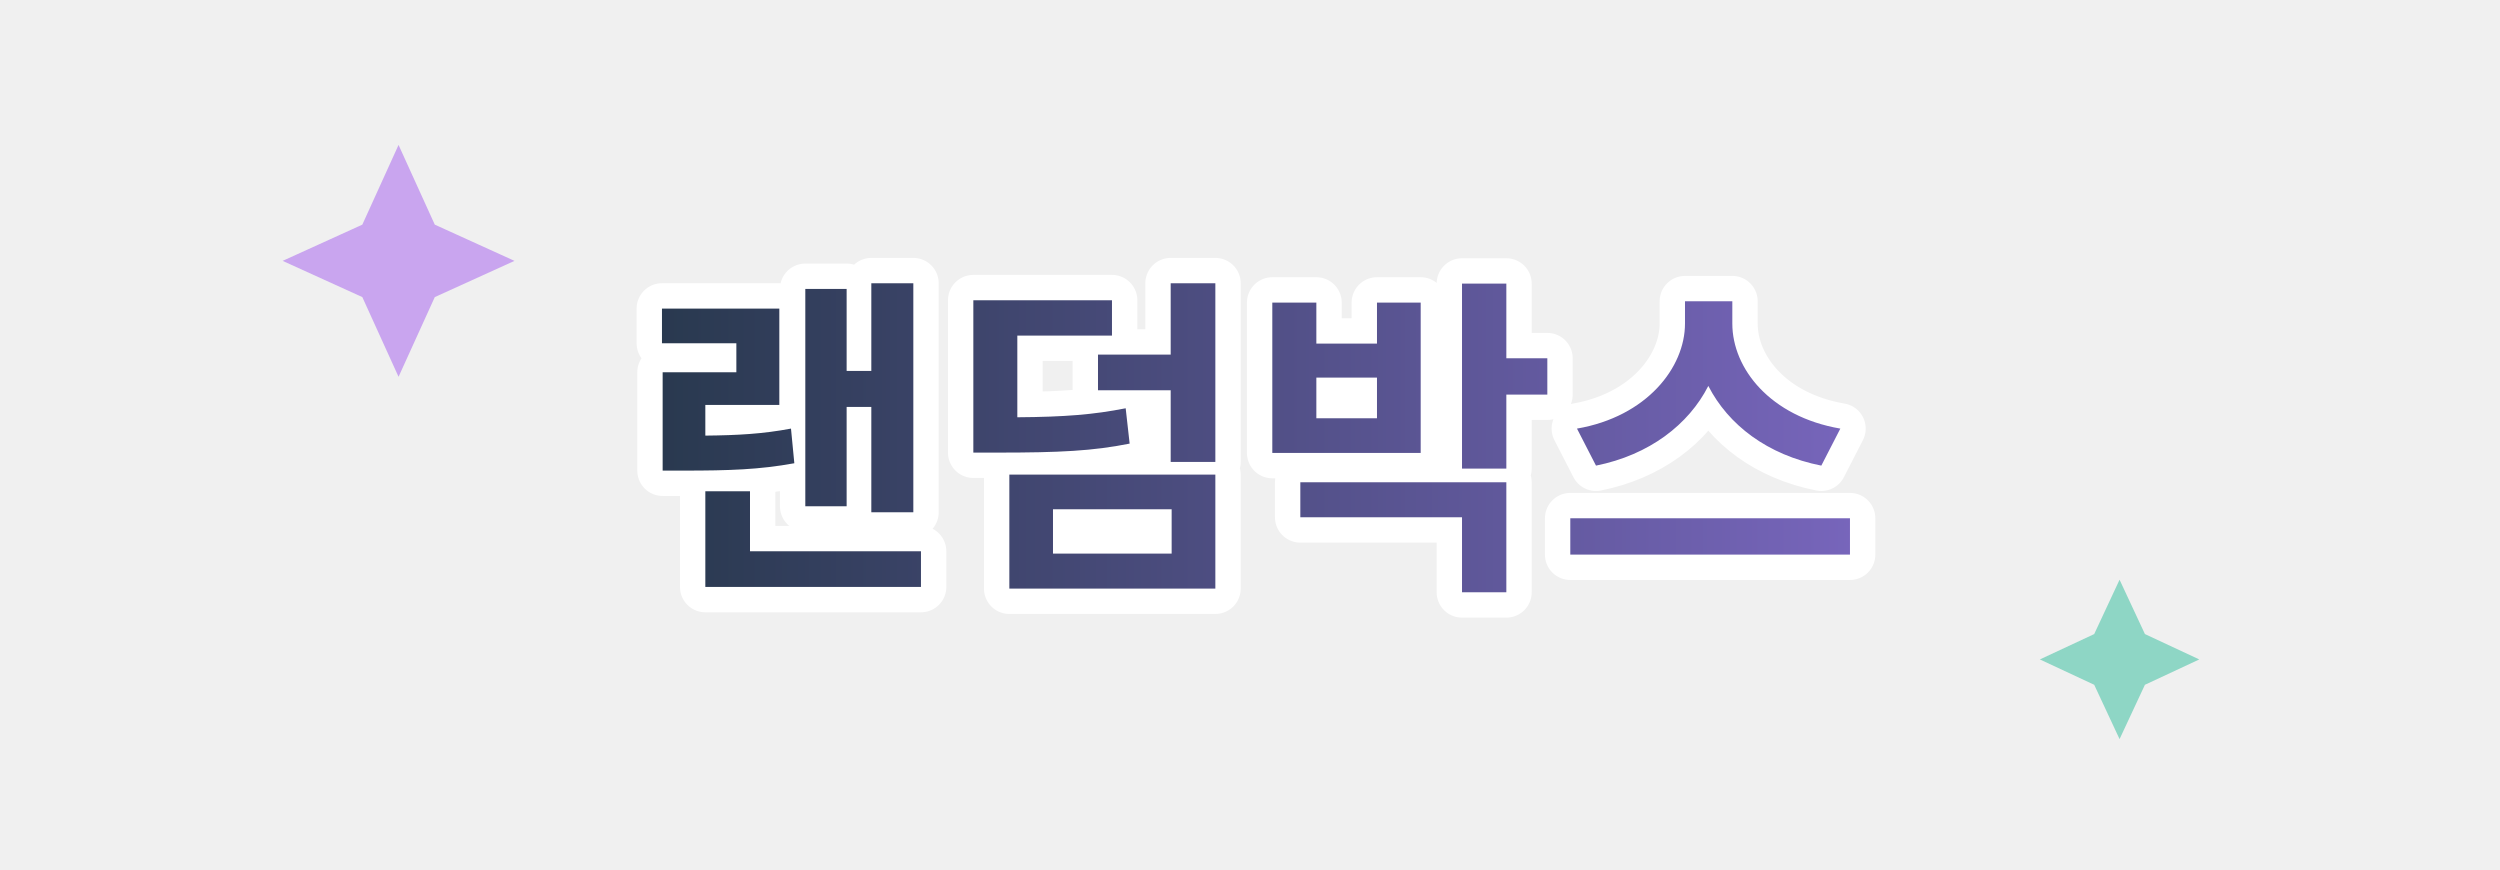
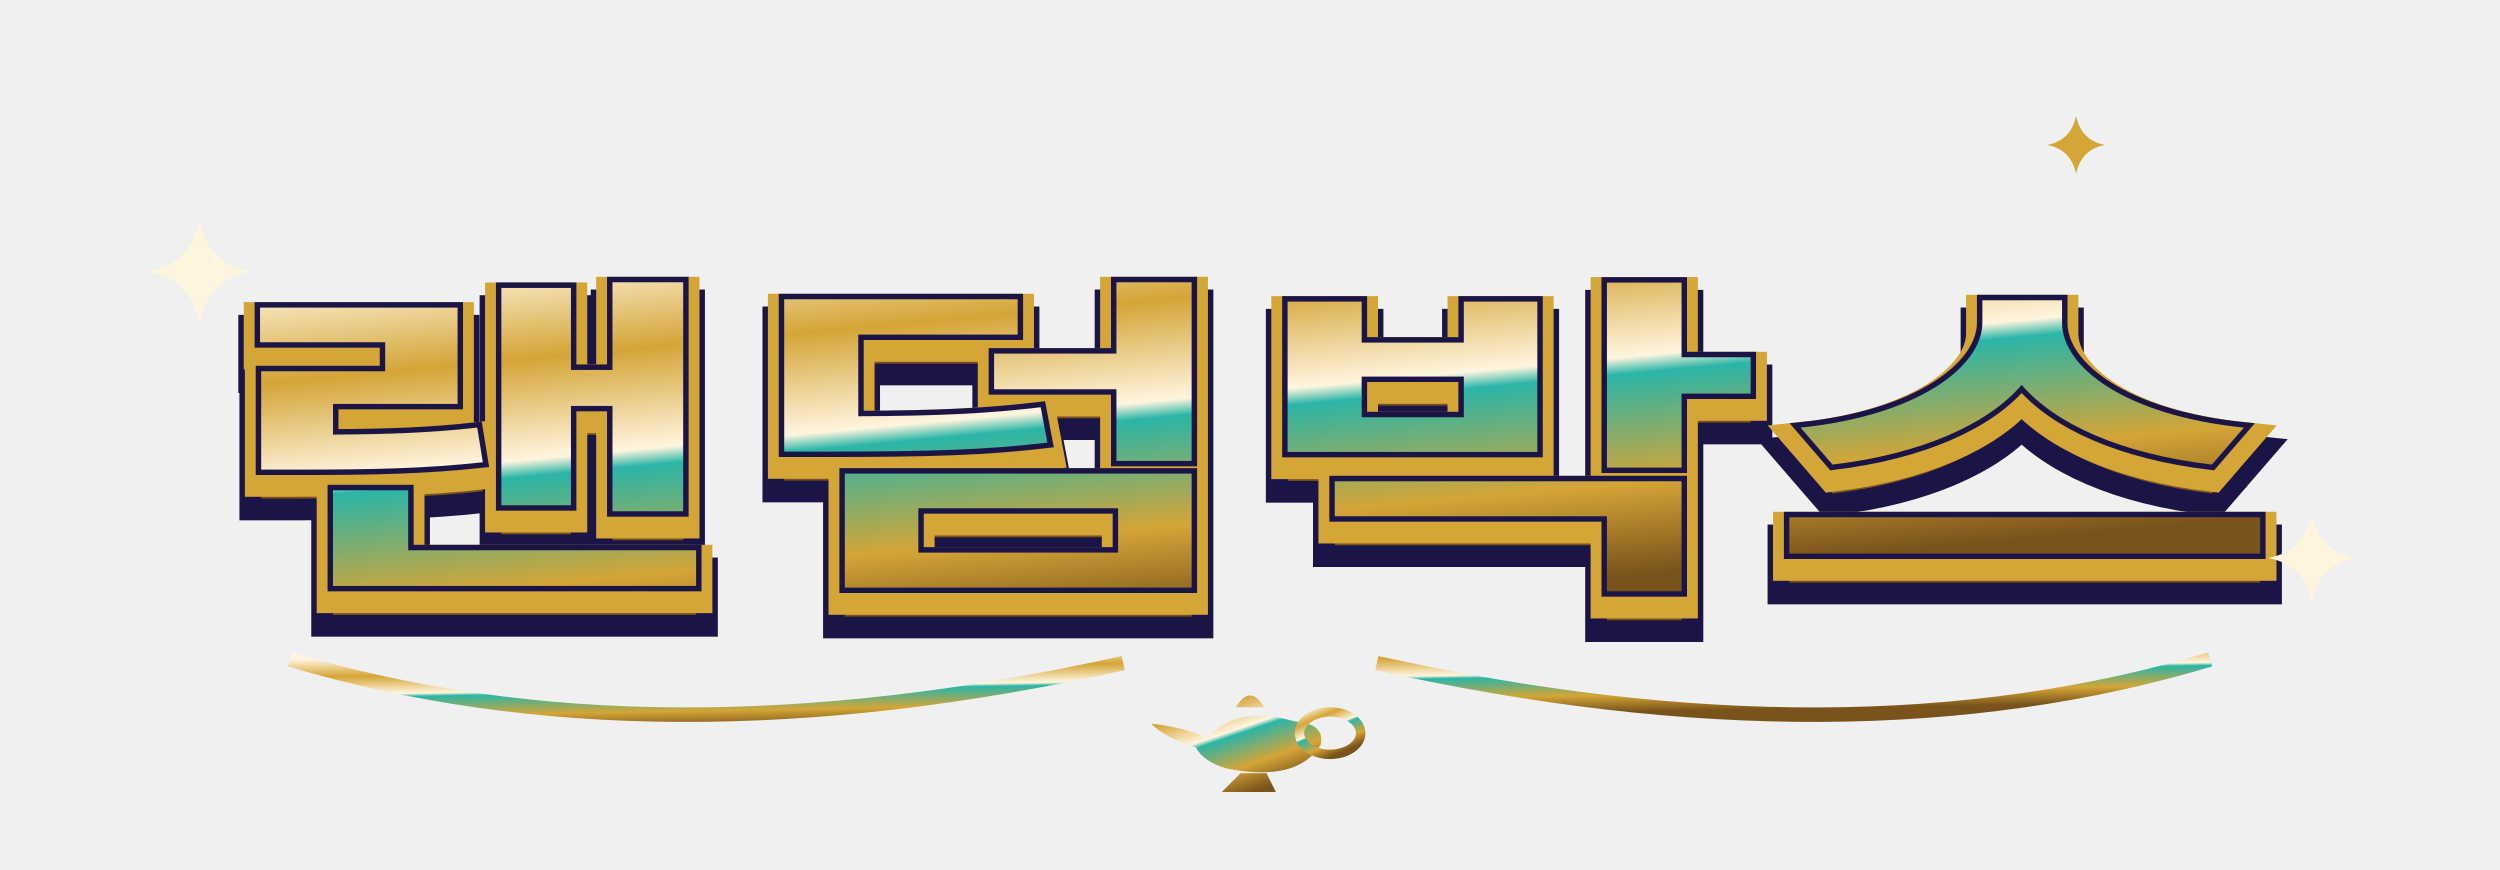
- <svg xmlns="http://www.w3.org/2000/svg" width="690" height="240" viewBox="0 0 690 240">
-   <defs>
-     <linearGradient id="t" x1="0" y1="0" x2="1" y2="0">
-       <stop offset="0" stop-color="#29394f" />
-       <stop offset="1" stop-color="#7765bb" />
+ <svg xmlns="http://www.w3.org/2000/svg" width="690" height="240" viewBox="0 0 690 240" version="1.1" id="svg19">
+   <defs id="defs13">
+     <linearGradient id="metal" x2=".6" y2="1">
+       <stop stop-color="#FFF5DF" id="stop1" />
+       <stop offset=".24" stop-color="#D4A537" id="stop2" />
+       <stop offset=".48" stop-color="#FFF5DF" id="stop3" />
+       <stop offset=".52" stop-color="#2BB5A7" id="stop4" />
+       <stop offset=".78" stop-color="#D4A537" id="stop5" />
+       <stop offset="1" stop-color="#79531B" id="stop6" />
    </linearGradient>
+     <linearGradient id="face" x2="0" y2="1">
+       <stop stop-color="#562B60" id="stop7" />
+       <stop offset="1" stop-color="#1B1446" id="stop8" />
+     </linearGradient>
+     <linearGradient id="cream" x2="0" y2="1">
+       <stop stop-color="#fffef9" id="stop9" />
+       <stop offset="1" stop-color="#ece2d1" id="stop10" />
+     </linearGradient>
+     <radialGradient id="ray">
+       <stop stop-color="#fff8db" stop-opacity=".85" id="stop11" />
+       <stop offset=".55" stop-color="#fff5dd" stop-opacity=".3" id="stop12" />
+       <stop offset="1" stop-color="#fff" stop-opacity="0" id="stop13" />
+     </radialGradient>
+     <pattern id="filigree" width="48" height="48" patternUnits="userSpaceOnUse">
+       <path d="M24 2Q45 12 24 24Q3 36 24 46Q45 36 24 24Q3 12 24 2Z" fill="none" stroke="#D4A537" stroke-width="1" opacity=".4" id="path13" />
+     </pattern>
  </defs>
-   <text x="345.0" y="155.28" text-anchor="middle" font-family="Arial Black, Arial, Noto Sans KR, Noto Sans Thai, Noto Sans TC, sans-serif" font-weight="900" font-size="92" fill="#ffffff" stroke="#ffffff" stroke-width="14" stroke-linejoin="round">랜덤박스</text>
-   <text x="345.0" y="155.28" text-anchor="middle" font-family="Arial Black, Arial, Noto Sans KR, Noto Sans Thai, Noto Sans TC, sans-serif" font-weight="900" font-size="92" fill="url(#t)">랜덤박스</text>
-   <path d="M110 40 l10 22 l22 10 l-22 10 l-10 22 l-10 -22 l-22 -10 l22 -10z" fill="#c9a5ef" />
-   <path d="M585 160 l7 15 l15 7 l-15 7 l-7 15 l-7 -15 l-15 -7 l15 -7z" fill="#8ed6c5" />
+   <path d="M80 182Q180 212 310 183M380 183Q510 212 610 182" fill="none" stroke="url(#metal)" stroke-width="4" id="path14" />
+   <g transform="translate(345 203) scale(0.65)" fill="url(#metal)" id="g15">
+     <path d="M-42 -5 Q-30 -4 -18 1 Q-6 -13 19 -6 Q32 -5 30 4 Q20 20 -10 14 Q-20 11 -23 5 Q-36 1 -42 -5ZM-6 -12 Q0 -22 6 -12ZM-4 16H7L11 24H-12Z" id="path15" />
+     <ellipse cx="34" cy="-1" rx="13" ry="9" fill="none" stroke="url(#metal)" stroke-width="4" id="ellipse15" />
+   </g>
+   <path d="M 138.375,87.468 V 147.452 h 19.207 v -27.416 h 11.462 v 29.072 h 19.516 V 85.904 H 169.043 V 110.1 H 157.582 V 87.468 Z M 91.908,143.312 v 26.404 H 192.122 v -9.844 h -79.459 v -16.56 z M 71.772,92.896 V 102.464 H 106.312 v 8.004 H 72.082 v 27.14 h 9.913 c 21.065,0 35.16,-0.276 51.269,-2.024 l -1.549,-9.568 c -13.166,1.472 -24.628,1.84 -39.807,1.932 v -8.464 H 126.293 V 92.896 Z M 233.168,138.712 v 31.464 h 95.723 v -31.464 z m 75.432,9.568 v 12.236 h -55.141 V 148.28 Z M 216.44,90.596 V 132.64 h 11.307 c 28.81,0 44.299,-0.46 61.337,-2.484 l -1.859,-9.752 c -14.87,1.748 -28.19,2.392 -50.34,2.484 v -22.54 H 280.875 V 90.596 Z M 274.37,105.592 v 9.844 h 33.766 v 19.78 H 328.891 V 85.904 H 308.136 V 105.592 Z m 94.019,35.236 v 9.66 h 75.122 v 20.7 h 20.601 v -30.36 z M 355.378,91.24 V 132.732 h 68.927 V 91.24 H 404.014 V 102.556 H 375.823 V 91.24 Z M 375.823,111.94 h 28.19 v 11.224 H 375.823 Z M 443.511,85.996 V 137.056 h 20.601 v -20.424 h 19.052 V 106.604 H 464.111 V 85.996 Z M 493.851,150.764 v 10.028 h 129.954 v -10.028 z m 53.283,-59.892 v 6.164 c 0,12.144 -17.812,25.668 -50.185,28.98 l 8.829,10.212 c 24.783,-2.944 43.06,-11.316 52.198,-21.988 9.293,10.764 27.416,19.044 52.508,21.988 l 8.829,-10.212 c -32.527,-3.312 -50.185,-16.56 -50.185,-28.98 v -6.164 z" id="text15" style="font-weight:900;font-size:92px;font-family:'Noto Sans CJK KR';text-anchor:middle;fill:#79531b;stroke:#1b1446;stroke-width:12;paint-order:stroke" aria-label="랜덤박스" />
+   <path d="M 138.375,82.468 V 142.452 h 19.207 v -27.416 h 11.462 v 29.072 h 19.516 V 80.904 H 169.043 V 105.1 H 157.582 V 82.468 Z M 91.908,138.312 v 26.404 H 192.122 v -9.844 h -79.459 v -16.56 z M 71.772,87.896 v 9.568 H 106.312 V 105.468 H 72.082 v 27.14 h 9.913 c 21.065,0 35.16,-0.276 51.269,-2.024 l -1.549,-9.568 c -13.166,1.472 -24.628,1.84 -39.807,1.932 v -8.464 H 126.293 V 87.896 Z M 233.168,133.712 v 31.464 h 95.723 v -31.464 z m 75.432,9.568 v 12.236 h -55.141 V 143.28 Z M 216.44,85.596 V 127.64 h 11.307 c 28.81,0 44.299,-0.46 61.337,-2.484 l -1.859,-9.752 c -14.87,1.748 -28.19,2.392 -50.34,2.484 V 95.348 H 280.875 v -9.752 z M 274.37,100.592 v 9.844 h 33.766 v 19.78 H 328.891 V 80.904 H 308.136 V 100.592 Z m 94.019,35.236 v 9.66 h 75.122 v 20.7 h 20.601 v -30.36 z M 355.378,86.24 V 127.732 h 68.927 V 86.24 h -20.291 v 11.316 h -28.19 v -11.316 z M 375.823,106.94 h 28.19 v 11.224 H 375.823 Z M 443.511,80.996 V 132.056 h 20.601 v -20.424 h 19.052 V 101.604 H 464.111 V 80.996 Z M 493.851,145.764 v 10.028 h 129.954 v -10.028 z m 53.283,-59.892 v 6.164 c 0,12.144 -17.812,25.668 -50.185,28.98 l 8.829,10.212 c 24.783,-2.944 43.06,-11.316 52.198,-21.988 9.293,10.764 27.416,19.044 52.508,21.988 l 8.829,-10.212 c -32.527,-3.312 -50.185,-16.56 -50.185,-28.98 v -6.164 z" id="text16" style="font-weight:900;font-size:92px;font-family:'Noto Sans CJK KR';text-anchor:middle;fill:#d4a537;stroke:#d4a537;stroke-width:9;paint-order:stroke" aria-label="랜덤박스" />
+   <path d="M 138.375,79.468 V 139.452 h 19.207 v -27.416 h 11.462 v 29.072 h 19.516 V 77.904 H 169.043 V 102.1 H 157.582 V 79.468 Z M 91.908,135.312 v 26.404 H 192.122 v -9.844 h -79.459 v -16.56 z M 71.772,84.896 v 9.568 H 106.312 V 102.468 H 72.082 v 27.14 h 9.913 c 21.065,0 35.16,-0.276 51.269,-2.024 l -1.549,-9.568 c -13.166,1.472 -24.628,1.84 -39.807,1.932 v -8.464 H 126.293 V 84.896 Z M 233.168,130.712 v 31.464 h 95.723 v -31.464 z m 75.432,9.568 v 12.236 h -55.141 V 140.28 Z M 216.44,82.596 V 124.64 h 11.307 c 28.81,0 44.299,-0.46 61.337,-2.484 l -1.859,-9.752 c -14.87,1.748 -28.19,2.392 -50.34,2.484 V 92.348 H 280.875 v -9.752 z m 57.929,14.996 V 107.436 h 33.766 v 19.78 H 328.891 V 77.904 h -20.755 v 19.688 z M 368.389,132.828 v 9.66 h 75.122 v 20.7 h 20.601 v -30.36 z M 355.378,83.24 V 124.732 h 68.927 V 83.24 h -20.291 v 11.316 h -28.19 v -11.316 z M 375.823,103.94 h 28.19 v 11.224 H 375.823 Z M 443.511,77.996 V 129.056 h 20.601 v -20.424 h 19.052 V 98.604 h -19.052 v -20.608 z M 493.851,142.764 v 10.028 h 129.954 v -10.028 z m 53.283,-59.892 v 6.164 c 0,12.144 -17.812,25.668 -50.185,28.98 l 8.829,10.212 c 24.783,-2.944 43.06,-11.316 52.198,-21.988 9.293,10.764 27.416,19.044 52.508,21.988 l 8.829,-10.212 c -32.527,-3.312 -50.185,-16.56 -50.185,-28.98 v -6.164 z" id="text17" style="font-weight:900;font-size:92px;font-family:'Noto Sans CJK KR';text-anchor:middle;fill:url(#metal);stroke:#1b1446;stroke-width:3;paint-order:stroke" aria-label="랜덤박스" />
+   <path d="M55 61 Q57.52 72.9 69 75 Q57.52 77.1 55 89 Q52.48 77.1 41 75 Q52.48 72.9 55 61Z" fill="#FFF5DF" id="path17" />
+   <path d="M638 142 Q640.16 152.2 650 154 Q640.16 155.8 638 166 Q635.84 155.8 626 154 Q635.84 152.2 638 142Z" fill="#FFF5DF" id="path18" />
+   <path d="M573 32 Q574.44 38.8 581 40 Q574.44 41.2 573 48 Q571.56 41.2 565 40 Q571.56 38.8 573 32Z" fill="#D4A537" id="path19" />
</svg>
